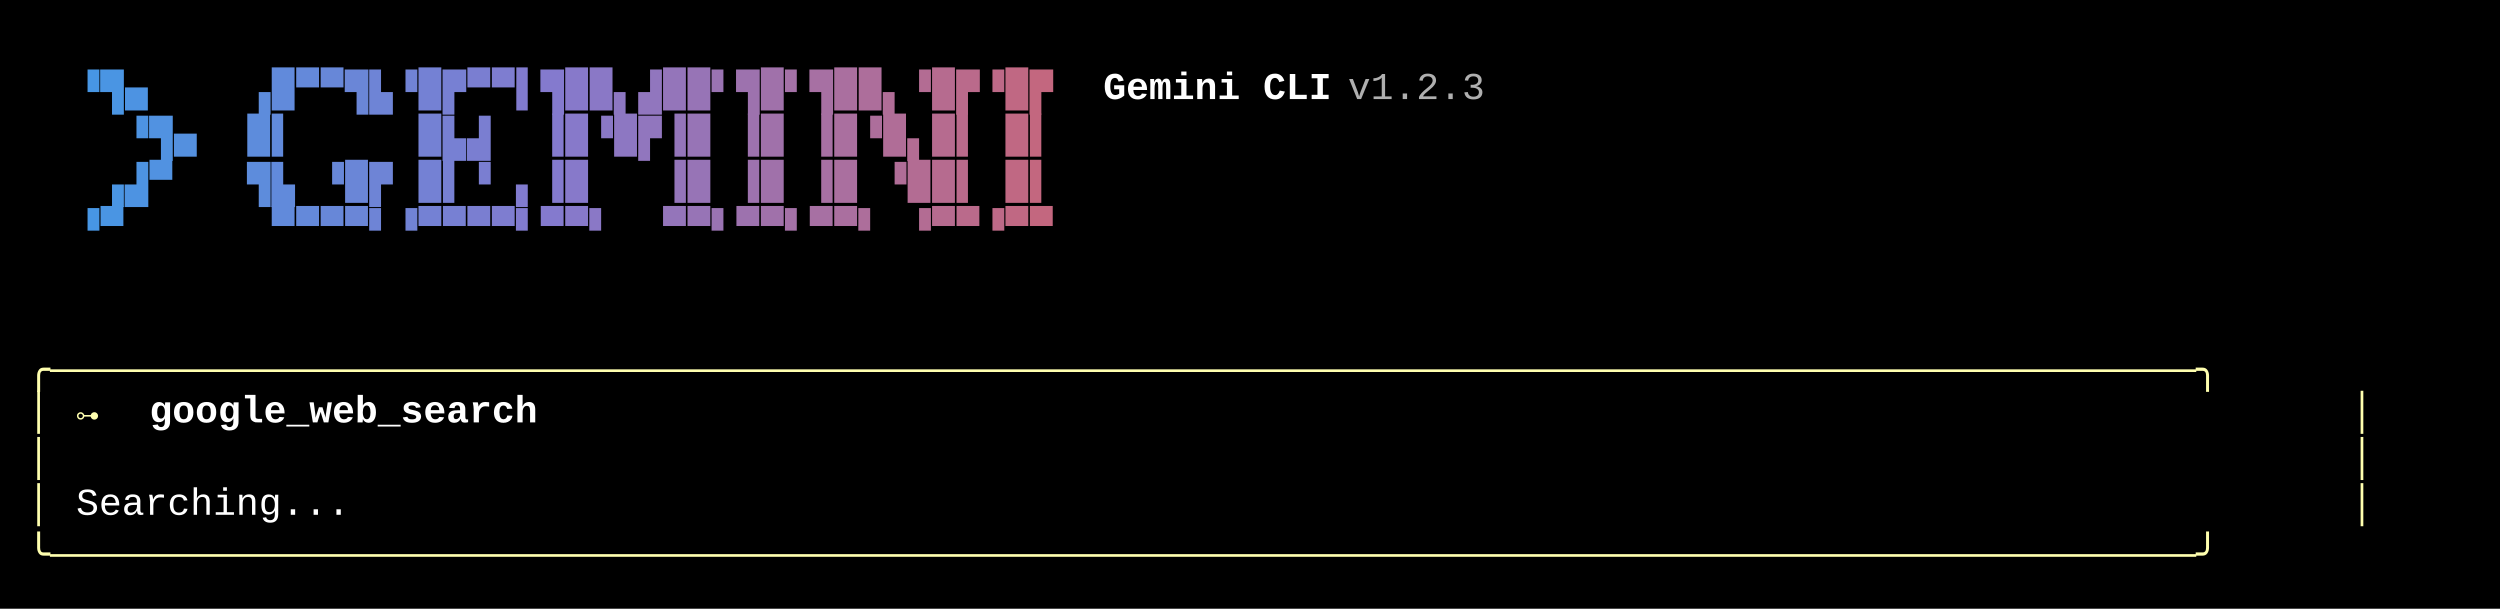
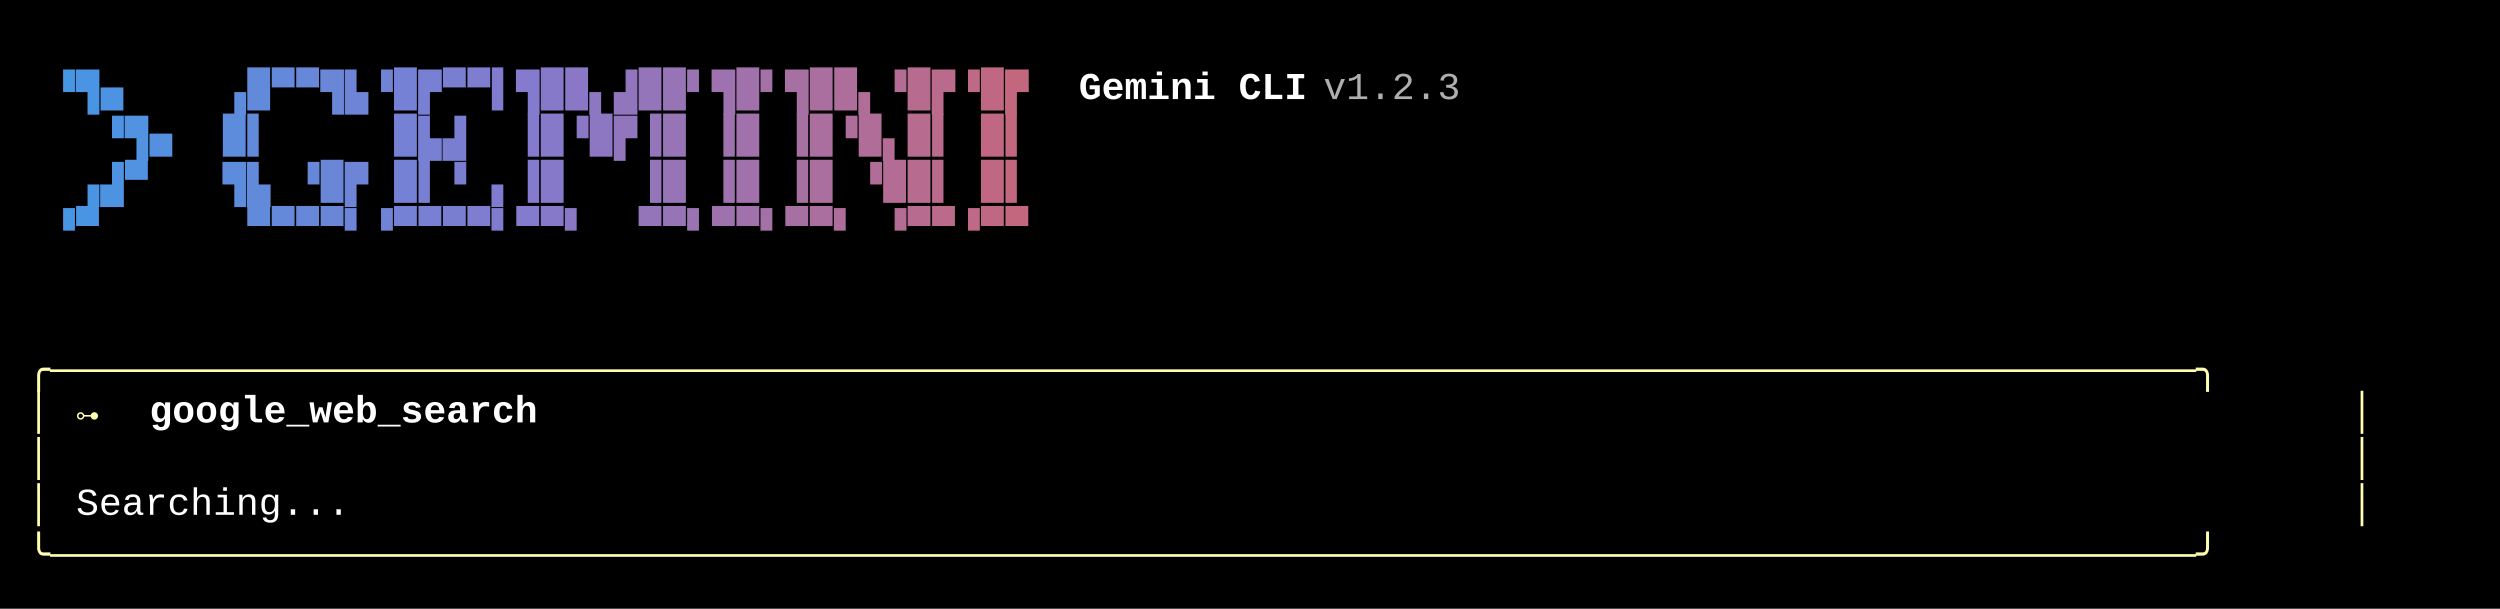
<svg xmlns="http://www.w3.org/2000/svg" width="920" height="224" viewBox="0 0 920 224">
  <style>
    text { font-family: Consolas, "Courier New", monospace; font-size: 14px; dominant-baseline: text-before-edge; white-space: pre; }
  </style>
  <rect width="920" height="224" fill="#000000" />
  <g transform="translate(10, 10)">
-     <text x="18" y="19" fill="#4796e4" textLength="9" lengthAdjust="spacingAndGlyphs">▝</text>
-     <text x="27" y="19" fill="#4a95e3" textLength="9" lengthAdjust="spacingAndGlyphs">▜</text>
-     <text x="36" y="19" fill="#4d93e2" textLength="9" lengthAdjust="spacingAndGlyphs">▄</text>
-     <text x="81" y="19" fill="#5d8cdc" textLength="9" lengthAdjust="spacingAndGlyphs">▗</text>
-     <text x="90" y="19" fill="#618adb" textLength="9" lengthAdjust="spacingAndGlyphs">█</text>
-     <text x="99" y="19" fill="#6489da" textLength="9" lengthAdjust="spacingAndGlyphs">▀</text>
-     <text x="108" y="19" fill="#6787d8" textLength="9" lengthAdjust="spacingAndGlyphs">▀</text>
-     <text x="117" y="19" fill="#6a86d7" textLength="9" lengthAdjust="spacingAndGlyphs">▜</text>
-     <text x="126" y="19" fill="#6e84d6" textLength="9" lengthAdjust="spacingAndGlyphs">▙</text>
-     <text x="135" y="19" fill="#7183d5" textLength="9" lengthAdjust="spacingAndGlyphs">▝</text>
-     <text x="144" y="19" fill="#7481d4" textLength="9" lengthAdjust="spacingAndGlyphs">█</text>
-     <text x="153" y="19" fill="#7780d3" textLength="9" lengthAdjust="spacingAndGlyphs">▛</text>
-     <text x="162" y="19" fill="#7a7ed1" textLength="9" lengthAdjust="spacingAndGlyphs">▀</text>
-     <text x="171" y="19" fill="#7e7dd0" textLength="9" lengthAdjust="spacingAndGlyphs">▀</text>
-     <text x="180" y="19" fill="#817bcf" textLength="9" lengthAdjust="spacingAndGlyphs">▌</text>
-     <text x="189" y="19" fill="#847ace" textLength="9" lengthAdjust="spacingAndGlyphs">▜</text>
-     <text x="198" y="19" fill="#8779ca" textLength="9" lengthAdjust="spacingAndGlyphs">█</text>
-     <text x="207" y="19" fill="#8a78c6" textLength="9" lengthAdjust="spacingAndGlyphs">█</text>
-     <text x="216" y="19" fill="#8d77c2" textLength="9" lengthAdjust="spacingAndGlyphs">▖</text>
-     <text x="225" y="19" fill="#9176be" textLength="9" lengthAdjust="spacingAndGlyphs">▟</text>
-     <text x="234" y="19" fill="#9475ba" textLength="9" lengthAdjust="spacingAndGlyphs">█</text>
-     <text x="243" y="19" fill="#9774b6" textLength="9" lengthAdjust="spacingAndGlyphs">█</text>
-     <text x="252" y="19" fill="#9a73b2" textLength="9" lengthAdjust="spacingAndGlyphs">▘</text>
-     <text x="261" y="19" fill="#9d72ae" textLength="9" lengthAdjust="spacingAndGlyphs">▜</text>
-     <text x="270" y="19" fill="#a071aa" textLength="9" lengthAdjust="spacingAndGlyphs">█</text>
-     <text x="279" y="19" fill="#a471a7" textLength="9" lengthAdjust="spacingAndGlyphs">▘</text>
-     <text x="288" y="19" fill="#a770a3" textLength="9" lengthAdjust="spacingAndGlyphs">▜</text>
-     <text x="297" y="19" fill="#aa6f9f" textLength="9" lengthAdjust="spacingAndGlyphs">█</text>
-     <text x="306" y="19" fill="#ad6e9b" textLength="9" lengthAdjust="spacingAndGlyphs">█</text>
-     <text x="315" y="19" fill="#b06d97" textLength="9" lengthAdjust="spacingAndGlyphs">▖</text>
-     <text x="324" y="19" fill="#b36c93" textLength="9" lengthAdjust="spacingAndGlyphs">▝</text>
-     <text x="333" y="19" fill="#b66b8f" textLength="9" lengthAdjust="spacingAndGlyphs">█</text>
-     <text x="342" y="19" fill="#ba6a8b" textLength="9" lengthAdjust="spacingAndGlyphs">▛</text>
-     <text x="351" y="19" fill="#bd6987" textLength="9" lengthAdjust="spacingAndGlyphs">▝</text>
-     <text x="360" y="19" fill="#c06883" textLength="9" lengthAdjust="spacingAndGlyphs">█</text>
-     <text x="369" y="19" fill="#c3677f" textLength="9" lengthAdjust="spacingAndGlyphs">▛</text>
-     <text x="396" y="19" fill="#ffffff" textLength="90" lengthAdjust="spacingAndGlyphs" font-weight="bold">Gemini CLI</text>
-     <text x="486" y="19" fill="#afafaf" textLength="63" lengthAdjust="spacingAndGlyphs"> v1.2.3</text>
-     <text x="36" y="36" fill="#4d93e2" textLength="9" lengthAdjust="spacingAndGlyphs">▝</text>
-     <text x="45" y="36" fill="#5192e1" textLength="9" lengthAdjust="spacingAndGlyphs">▜</text>
-     <text x="54" y="36" fill="#5490df" textLength="9" lengthAdjust="spacingAndGlyphs">▄</text>
-     <text x="81" y="36" fill="#5d8cdc" textLength="9" lengthAdjust="spacingAndGlyphs">█</text>
-     <text x="90" y="36" fill="#618adb" textLength="9" lengthAdjust="spacingAndGlyphs">▌</text>
-     <text x="144" y="36" fill="#7481d4" textLength="9" lengthAdjust="spacingAndGlyphs">█</text>
-     <text x="153" y="36" fill="#7780d3" textLength="9" lengthAdjust="spacingAndGlyphs">▙</text>
-     <text x="162" y="36" fill="#7a7ed1" textLength="9" lengthAdjust="spacingAndGlyphs">▟</text>
-     <text x="189" y="36" fill="#847ace" textLength="9" lengthAdjust="spacingAndGlyphs">▐</text>
-     <text x="198" y="36" fill="#8779ca" textLength="9" lengthAdjust="spacingAndGlyphs">█</text>
-     <text x="207" y="36" fill="#8a78c6" textLength="9" lengthAdjust="spacingAndGlyphs">▝</text>
-     <text x="216" y="36" fill="#8d77c2" textLength="9" lengthAdjust="spacingAndGlyphs">█</text>
-     <text x="225" y="36" fill="#9176be" textLength="9" lengthAdjust="spacingAndGlyphs">▛</text>
-     <text x="234" y="36" fill="#9475ba" textLength="9" lengthAdjust="spacingAndGlyphs">▐</text>
-     <text x="243" y="36" fill="#9774b6" textLength="9" lengthAdjust="spacingAndGlyphs">█</text>
-     <text x="261" y="36" fill="#9d72ae" textLength="9" lengthAdjust="spacingAndGlyphs">▐</text>
-     <text x="270" y="36" fill="#a071aa" textLength="9" lengthAdjust="spacingAndGlyphs">█</text>
-     <text x="288" y="36" fill="#a770a3" textLength="9" lengthAdjust="spacingAndGlyphs">▐</text>
-     <text x="297" y="36" fill="#aa6f9f" textLength="9" lengthAdjust="spacingAndGlyphs">█</text>
-     <text x="306" y="36" fill="#ad6e9b" textLength="9" lengthAdjust="spacingAndGlyphs">▝</text>
-     <text x="315" y="36" fill="#b06d97" textLength="9" lengthAdjust="spacingAndGlyphs">█</text>
-     <text x="324" y="36" fill="#b36c93" textLength="9" lengthAdjust="spacingAndGlyphs">▖</text>
-     <text x="333" y="36" fill="#b66b8f" textLength="9" lengthAdjust="spacingAndGlyphs">█</text>
-     <text x="342" y="36" fill="#ba6a8b" textLength="9" lengthAdjust="spacingAndGlyphs">▌</text>
-     <text x="360" y="36" fill="#c06883" textLength="9" lengthAdjust="spacingAndGlyphs">█</text>
-     <text x="369" y="36" fill="#c3677f" textLength="9" lengthAdjust="spacingAndGlyphs">▌</text>
-     <text x="27" y="53" fill="#4a95e3" textLength="9" lengthAdjust="spacingAndGlyphs">▗</text>
-     <text x="36" y="53" fill="#4d93e2" textLength="9" lengthAdjust="spacingAndGlyphs">▟</text>
-     <text x="45" y="53" fill="#5192e1" textLength="9" lengthAdjust="spacingAndGlyphs">▀</text>
-     <text x="81" y="53" fill="#5d8cdc" textLength="9" lengthAdjust="spacingAndGlyphs">▜</text>
-     <text x="90" y="53" fill="#618adb" textLength="9" lengthAdjust="spacingAndGlyphs">▙</text>
-     <text x="108" y="53" fill="#6787d8" textLength="9" lengthAdjust="spacingAndGlyphs">▝</text>
-     <text x="117" y="53" fill="#6a86d7" textLength="9" lengthAdjust="spacingAndGlyphs">█</text>
-     <text x="126" y="53" fill="#6e84d6" textLength="9" lengthAdjust="spacingAndGlyphs">▛</text>
-     <text x="144" y="53" fill="#7481d4" textLength="9" lengthAdjust="spacingAndGlyphs">█</text>
-     <text x="153" y="53" fill="#7780d3" textLength="9" lengthAdjust="spacingAndGlyphs">▌</text>
-     <text x="162" y="53" fill="#7a7ed1" textLength="9" lengthAdjust="spacingAndGlyphs">▝</text>
-     <text x="180" y="53" fill="#817bcf" textLength="9" lengthAdjust="spacingAndGlyphs">▖</text>
-     <text x="189" y="53" fill="#847ace" textLength="9" lengthAdjust="spacingAndGlyphs">▐</text>
-     <text x="198" y="53" fill="#8779ca" textLength="9" lengthAdjust="spacingAndGlyphs">█</text>
-     <text x="234" y="53" fill="#9475ba" textLength="9" lengthAdjust="spacingAndGlyphs">▐</text>
-     <text x="243" y="53" fill="#9774b6" textLength="9" lengthAdjust="spacingAndGlyphs">█</text>
-     <text x="261" y="53" fill="#9d72ae" textLength="9" lengthAdjust="spacingAndGlyphs">▐</text>
-     <text x="270" y="53" fill="#a071aa" textLength="9" lengthAdjust="spacingAndGlyphs">█</text>
-     <text x="288" y="53" fill="#a770a3" textLength="9" lengthAdjust="spacingAndGlyphs">▐</text>
-     <text x="297" y="53" fill="#aa6f9f" textLength="9" lengthAdjust="spacingAndGlyphs">█</text>
-     <text x="315" y="53" fill="#b06d97" textLength="9" lengthAdjust="spacingAndGlyphs">▝</text>
-     <text x="324" y="53" fill="#b36c93" textLength="9" lengthAdjust="spacingAndGlyphs">█</text>
-     <text x="333" y="53" fill="#b66b8f" textLength="9" lengthAdjust="spacingAndGlyphs">█</text>
-     <text x="342" y="53" fill="#ba6a8b" textLength="9" lengthAdjust="spacingAndGlyphs">▌</text>
-     <text x="360" y="53" fill="#c06883" textLength="9" lengthAdjust="spacingAndGlyphs">█</text>
-     <text x="369" y="53" fill="#c3677f" textLength="9" lengthAdjust="spacingAndGlyphs">▌</text>
-     <text x="18" y="70" fill="#4796e4" textLength="9" lengthAdjust="spacingAndGlyphs">▝</text>
-     <text x="27" y="70" fill="#4a95e3" textLength="9" lengthAdjust="spacingAndGlyphs">▀</text>
-     <text x="90" y="70" fill="#618adb" textLength="9" lengthAdjust="spacingAndGlyphs">▀</text>
-     <text x="99" y="70" fill="#6489da" textLength="9" lengthAdjust="spacingAndGlyphs">▀</text>
-     <text x="108" y="70" fill="#6787d8" textLength="9" lengthAdjust="spacingAndGlyphs">▀</text>
-     <text x="117" y="70" fill="#6a86d7" textLength="9" lengthAdjust="spacingAndGlyphs">▀</text>
-     <text x="126" y="70" fill="#6e84d6" textLength="9" lengthAdjust="spacingAndGlyphs">▘</text>
-     <text x="135" y="70" fill="#7183d5" textLength="9" lengthAdjust="spacingAndGlyphs">▝</text>
-     <text x="144" y="70" fill="#7481d4" textLength="9" lengthAdjust="spacingAndGlyphs">▀</text>
-     <text x="153" y="70" fill="#7780d3" textLength="9" lengthAdjust="spacingAndGlyphs">▀</text>
-     <text x="162" y="70" fill="#7a7ed1" textLength="9" lengthAdjust="spacingAndGlyphs">▀</text>
-     <text x="171" y="70" fill="#7e7dd0" textLength="9" lengthAdjust="spacingAndGlyphs">▀</text>
-     <text x="180" y="70" fill="#817bcf" textLength="9" lengthAdjust="spacingAndGlyphs">▘</text>
-     <text x="189" y="70" fill="#847ace" textLength="9" lengthAdjust="spacingAndGlyphs">▀</text>
-     <text x="198" y="70" fill="#8779ca" textLength="9" lengthAdjust="spacingAndGlyphs">▀</text>
-     <text x="207" y="70" fill="#8a78c6" textLength="9" lengthAdjust="spacingAndGlyphs">▘</text>
-     <text x="234" y="70" fill="#9475ba" textLength="9" lengthAdjust="spacingAndGlyphs">▀</text>
-     <text x="243" y="70" fill="#9774b6" textLength="9" lengthAdjust="spacingAndGlyphs">▀</text>
-     <text x="252" y="70" fill="#9a73b2" textLength="9" lengthAdjust="spacingAndGlyphs">▘</text>
-     <text x="261" y="70" fill="#9d72ae" textLength="9" lengthAdjust="spacingAndGlyphs">▀</text>
-     <text x="270" y="70" fill="#a071aa" textLength="9" lengthAdjust="spacingAndGlyphs">▀</text>
-     <text x="279" y="70" fill="#a471a7" textLength="9" lengthAdjust="spacingAndGlyphs">▘</text>
-     <text x="288" y="70" fill="#a770a3" textLength="9" lengthAdjust="spacingAndGlyphs">▀</text>
-     <text x="297" y="70" fill="#aa6f9f" textLength="9" lengthAdjust="spacingAndGlyphs">▀</text>
-     <text x="306" y="70" fill="#ad6e9b" textLength="9" lengthAdjust="spacingAndGlyphs">▘</text>
-     <text x="324" y="70" fill="#b36c93" textLength="9" lengthAdjust="spacingAndGlyphs">▝</text>
-     <text x="333" y="70" fill="#b66b8f" textLength="9" lengthAdjust="spacingAndGlyphs">▀</text>
-     <text x="342" y="70" fill="#ba6a8b" textLength="9" lengthAdjust="spacingAndGlyphs">▀</text>
-     <text x="351" y="70" fill="#bd6987" textLength="9" lengthAdjust="spacingAndGlyphs">▝</text>
-     <text x="360" y="70" fill="#c06883" textLength="9" lengthAdjust="spacingAndGlyphs">▀</text>
-     <text x="369" y="70" fill="#c3677f" textLength="9" lengthAdjust="spacingAndGlyphs">▀</text>
+     <text x="9" y="19" fill="#4796e4" textLength="9" lengthAdjust="spacingAndGlyphs">▝</text>
+     <text x="18" y="19" fill="#4a95e3" textLength="9" lengthAdjust="spacingAndGlyphs">▜</text>
+     <text x="27" y="19" fill="#4d93e2" textLength="9" lengthAdjust="spacingAndGlyphs">▄</text>
+     <text x="72" y="19" fill="#5d8cdc" textLength="9" lengthAdjust="spacingAndGlyphs">▗</text>
+     <text x="81" y="19" fill="#618adb" textLength="9" lengthAdjust="spacingAndGlyphs">█</text>
+     <text x="90" y="19" fill="#6489da" textLength="9" lengthAdjust="spacingAndGlyphs">▀</text>
+     <text x="99" y="19" fill="#6787d8" textLength="9" lengthAdjust="spacingAndGlyphs">▀</text>
+     <text x="108" y="19" fill="#6a86d7" textLength="9" lengthAdjust="spacingAndGlyphs">▜</text>
+     <text x="117" y="19" fill="#6e84d6" textLength="9" lengthAdjust="spacingAndGlyphs">▙</text>
+     <text x="126" y="19" fill="#7183d5" textLength="9" lengthAdjust="spacingAndGlyphs">▝</text>
+     <text x="135" y="19" fill="#7481d4" textLength="9" lengthAdjust="spacingAndGlyphs">█</text>
+     <text x="144" y="19" fill="#7780d3" textLength="9" lengthAdjust="spacingAndGlyphs">▛</text>
+     <text x="153" y="19" fill="#7a7ed1" textLength="9" lengthAdjust="spacingAndGlyphs">▀</text>
+     <text x="162" y="19" fill="#7e7dd0" textLength="9" lengthAdjust="spacingAndGlyphs">▀</text>
+     <text x="171" y="19" fill="#817bcf" textLength="9" lengthAdjust="spacingAndGlyphs">▌</text>
+     <text x="180" y="19" fill="#847ace" textLength="9" lengthAdjust="spacingAndGlyphs">▜</text>
+     <text x="189" y="19" fill="#8779ca" textLength="9" lengthAdjust="spacingAndGlyphs">█</text>
+     <text x="198" y="19" fill="#8a78c6" textLength="9" lengthAdjust="spacingAndGlyphs">█</text>
+     <text x="207" y="19" fill="#8d77c2" textLength="9" lengthAdjust="spacingAndGlyphs">▖</text>
+     <text x="216" y="19" fill="#9176be" textLength="9" lengthAdjust="spacingAndGlyphs">▟</text>
+     <text x="225" y="19" fill="#9475ba" textLength="9" lengthAdjust="spacingAndGlyphs">█</text>
+     <text x="234" y="19" fill="#9774b6" textLength="9" lengthAdjust="spacingAndGlyphs">█</text>
+     <text x="243" y="19" fill="#9a73b2" textLength="9" lengthAdjust="spacingAndGlyphs">▘</text>
+     <text x="252" y="19" fill="#9d72ae" textLength="9" lengthAdjust="spacingAndGlyphs">▜</text>
+     <text x="261" y="19" fill="#a071aa" textLength="9" lengthAdjust="spacingAndGlyphs">█</text>
+     <text x="270" y="19" fill="#a471a7" textLength="9" lengthAdjust="spacingAndGlyphs">▘</text>
+     <text x="279" y="19" fill="#a770a3" textLength="9" lengthAdjust="spacingAndGlyphs">▜</text>
+     <text x="288" y="19" fill="#aa6f9f" textLength="9" lengthAdjust="spacingAndGlyphs">█</text>
+     <text x="297" y="19" fill="#ad6e9b" textLength="9" lengthAdjust="spacingAndGlyphs">█</text>
+     <text x="306" y="19" fill="#b06d97" textLength="9" lengthAdjust="spacingAndGlyphs">▖</text>
+     <text x="315" y="19" fill="#b36c93" textLength="9" lengthAdjust="spacingAndGlyphs">▝</text>
+     <text x="324" y="19" fill="#b66b8f" textLength="9" lengthAdjust="spacingAndGlyphs">█</text>
+     <text x="333" y="19" fill="#ba6a8b" textLength="9" lengthAdjust="spacingAndGlyphs">▛</text>
+     <text x="342" y="19" fill="#bd6987" textLength="9" lengthAdjust="spacingAndGlyphs">▝</text>
+     <text x="351" y="19" fill="#c06883" textLength="9" lengthAdjust="spacingAndGlyphs">█</text>
+     <text x="360" y="19" fill="#c3677f" textLength="9" lengthAdjust="spacingAndGlyphs">▛</text>
+     <text x="387" y="19" fill="#ffffff" textLength="90" lengthAdjust="spacingAndGlyphs" font-weight="bold">Gemini CLI</text>
+     <text x="477" y="19" fill="#afafaf" textLength="63" lengthAdjust="spacingAndGlyphs"> v1.2.3</text>
+     <text x="27" y="36" fill="#4d93e2" textLength="9" lengthAdjust="spacingAndGlyphs">▝</text>
+     <text x="36" y="36" fill="#5192e1" textLength="9" lengthAdjust="spacingAndGlyphs">▜</text>
+     <text x="45" y="36" fill="#5490df" textLength="9" lengthAdjust="spacingAndGlyphs">▄</text>
+     <text x="72" y="36" fill="#5d8cdc" textLength="9" lengthAdjust="spacingAndGlyphs">█</text>
+     <text x="81" y="36" fill="#618adb" textLength="9" lengthAdjust="spacingAndGlyphs">▌</text>
+     <text x="135" y="36" fill="#7481d4" textLength="9" lengthAdjust="spacingAndGlyphs">█</text>
+     <text x="144" y="36" fill="#7780d3" textLength="9" lengthAdjust="spacingAndGlyphs">▙</text>
+     <text x="153" y="36" fill="#7a7ed1" textLength="9" lengthAdjust="spacingAndGlyphs">▟</text>
+     <text x="180" y="36" fill="#847ace" textLength="9" lengthAdjust="spacingAndGlyphs">▐</text>
+     <text x="189" y="36" fill="#8779ca" textLength="9" lengthAdjust="spacingAndGlyphs">█</text>
+     <text x="198" y="36" fill="#8a78c6" textLength="9" lengthAdjust="spacingAndGlyphs">▝</text>
+     <text x="207" y="36" fill="#8d77c2" textLength="9" lengthAdjust="spacingAndGlyphs">█</text>
+     <text x="216" y="36" fill="#9176be" textLength="9" lengthAdjust="spacingAndGlyphs">▛</text>
+     <text x="225" y="36" fill="#9475ba" textLength="9" lengthAdjust="spacingAndGlyphs">▐</text>
+     <text x="234" y="36" fill="#9774b6" textLength="9" lengthAdjust="spacingAndGlyphs">█</text>
+     <text x="252" y="36" fill="#9d72ae" textLength="9" lengthAdjust="spacingAndGlyphs">▐</text>
+     <text x="261" y="36" fill="#a071aa" textLength="9" lengthAdjust="spacingAndGlyphs">█</text>
+     <text x="279" y="36" fill="#a770a3" textLength="9" lengthAdjust="spacingAndGlyphs">▐</text>
+     <text x="288" y="36" fill="#aa6f9f" textLength="9" lengthAdjust="spacingAndGlyphs">█</text>
+     <text x="297" y="36" fill="#ad6e9b" textLength="9" lengthAdjust="spacingAndGlyphs">▝</text>
+     <text x="306" y="36" fill="#b06d97" textLength="9" lengthAdjust="spacingAndGlyphs">█</text>
+     <text x="315" y="36" fill="#b36c93" textLength="9" lengthAdjust="spacingAndGlyphs">▖</text>
+     <text x="324" y="36" fill="#b66b8f" textLength="9" lengthAdjust="spacingAndGlyphs">█</text>
+     <text x="333" y="36" fill="#ba6a8b" textLength="9" lengthAdjust="spacingAndGlyphs">▌</text>
+     <text x="351" y="36" fill="#c06883" textLength="9" lengthAdjust="spacingAndGlyphs">█</text>
+     <text x="360" y="36" fill="#c3677f" textLength="9" lengthAdjust="spacingAndGlyphs">▌</text>
+     <text x="18" y="53" fill="#4a95e3" textLength="9" lengthAdjust="spacingAndGlyphs">▗</text>
+     <text x="27" y="53" fill="#4d93e2" textLength="9" lengthAdjust="spacingAndGlyphs">▟</text>
+     <text x="36" y="53" fill="#5192e1" textLength="9" lengthAdjust="spacingAndGlyphs">▀</text>
+     <text x="72" y="53" fill="#5d8cdc" textLength="9" lengthAdjust="spacingAndGlyphs">▜</text>
+     <text x="81" y="53" fill="#618adb" textLength="9" lengthAdjust="spacingAndGlyphs">▙</text>
+     <text x="99" y="53" fill="#6787d8" textLength="9" lengthAdjust="spacingAndGlyphs">▝</text>
+     <text x="108" y="53" fill="#6a86d7" textLength="9" lengthAdjust="spacingAndGlyphs">█</text>
+     <text x="117" y="53" fill="#6e84d6" textLength="9" lengthAdjust="spacingAndGlyphs">▛</text>
+     <text x="135" y="53" fill="#7481d4" textLength="9" lengthAdjust="spacingAndGlyphs">█</text>
+     <text x="144" y="53" fill="#7780d3" textLength="9" lengthAdjust="spacingAndGlyphs">▌</text>
+     <text x="153" y="53" fill="#7a7ed1" textLength="9" lengthAdjust="spacingAndGlyphs">▝</text>
+     <text x="171" y="53" fill="#817bcf" textLength="9" lengthAdjust="spacingAndGlyphs">▖</text>
+     <text x="180" y="53" fill="#847ace" textLength="9" lengthAdjust="spacingAndGlyphs">▐</text>
+     <text x="189" y="53" fill="#8779ca" textLength="9" lengthAdjust="spacingAndGlyphs">█</text>
+     <text x="225" y="53" fill="#9475ba" textLength="9" lengthAdjust="spacingAndGlyphs">▐</text>
+     <text x="234" y="53" fill="#9774b6" textLength="9" lengthAdjust="spacingAndGlyphs">█</text>
+     <text x="252" y="53" fill="#9d72ae" textLength="9" lengthAdjust="spacingAndGlyphs">▐</text>
+     <text x="261" y="53" fill="#a071aa" textLength="9" lengthAdjust="spacingAndGlyphs">█</text>
+     <text x="279" y="53" fill="#a770a3" textLength="9" lengthAdjust="spacingAndGlyphs">▐</text>
+     <text x="288" y="53" fill="#aa6f9f" textLength="9" lengthAdjust="spacingAndGlyphs">█</text>
+     <text x="306" y="53" fill="#b06d97" textLength="9" lengthAdjust="spacingAndGlyphs">▝</text>
+     <text x="315" y="53" fill="#b36c93" textLength="9" lengthAdjust="spacingAndGlyphs">█</text>
+     <text x="324" y="53" fill="#b66b8f" textLength="9" lengthAdjust="spacingAndGlyphs">█</text>
+     <text x="333" y="53" fill="#ba6a8b" textLength="9" lengthAdjust="spacingAndGlyphs">▌</text>
+     <text x="351" y="53" fill="#c06883" textLength="9" lengthAdjust="spacingAndGlyphs">█</text>
+     <text x="360" y="53" fill="#c3677f" textLength="9" lengthAdjust="spacingAndGlyphs">▌</text>
+     <text x="9" y="70" fill="#4796e4" textLength="9" lengthAdjust="spacingAndGlyphs">▝</text>
+     <text x="18" y="70" fill="#4a95e3" textLength="9" lengthAdjust="spacingAndGlyphs">▀</text>
+     <text x="81" y="70" fill="#618adb" textLength="9" lengthAdjust="spacingAndGlyphs">▀</text>
+     <text x="90" y="70" fill="#6489da" textLength="9" lengthAdjust="spacingAndGlyphs">▀</text>
+     <text x="99" y="70" fill="#6787d8" textLength="9" lengthAdjust="spacingAndGlyphs">▀</text>
+     <text x="108" y="70" fill="#6a86d7" textLength="9" lengthAdjust="spacingAndGlyphs">▀</text>
+     <text x="117" y="70" fill="#6e84d6" textLength="9" lengthAdjust="spacingAndGlyphs">▘</text>
+     <text x="126" y="70" fill="#7183d5" textLength="9" lengthAdjust="spacingAndGlyphs">▝</text>
+     <text x="135" y="70" fill="#7481d4" textLength="9" lengthAdjust="spacingAndGlyphs">▀</text>
+     <text x="144" y="70" fill="#7780d3" textLength="9" lengthAdjust="spacingAndGlyphs">▀</text>
+     <text x="153" y="70" fill="#7a7ed1" textLength="9" lengthAdjust="spacingAndGlyphs">▀</text>
+     <text x="162" y="70" fill="#7e7dd0" textLength="9" lengthAdjust="spacingAndGlyphs">▀</text>
+     <text x="171" y="70" fill="#817bcf" textLength="9" lengthAdjust="spacingAndGlyphs">▘</text>
+     <text x="180" y="70" fill="#847ace" textLength="9" lengthAdjust="spacingAndGlyphs">▀</text>
+     <text x="189" y="70" fill="#8779ca" textLength="9" lengthAdjust="spacingAndGlyphs">▀</text>
+     <text x="198" y="70" fill="#8a78c6" textLength="9" lengthAdjust="spacingAndGlyphs">▘</text>
+     <text x="225" y="70" fill="#9475ba" textLength="9" lengthAdjust="spacingAndGlyphs">▀</text>
+     <text x="234" y="70" fill="#9774b6" textLength="9" lengthAdjust="spacingAndGlyphs">▀</text>
+     <text x="243" y="70" fill="#9a73b2" textLength="9" lengthAdjust="spacingAndGlyphs">▘</text>
+     <text x="252" y="70" fill="#9d72ae" textLength="9" lengthAdjust="spacingAndGlyphs">▀</text>
+     <text x="261" y="70" fill="#a071aa" textLength="9" lengthAdjust="spacingAndGlyphs">▀</text>
+     <text x="270" y="70" fill="#a471a7" textLength="9" lengthAdjust="spacingAndGlyphs">▘</text>
+     <text x="279" y="70" fill="#a770a3" textLength="9" lengthAdjust="spacingAndGlyphs">▀</text>
+     <text x="288" y="70" fill="#aa6f9f" textLength="9" lengthAdjust="spacingAndGlyphs">▀</text>
+     <text x="297" y="70" fill="#ad6e9b" textLength="9" lengthAdjust="spacingAndGlyphs">▘</text>
+     <text x="315" y="70" fill="#b36c93" textLength="9" lengthAdjust="spacingAndGlyphs">▝</text>
+     <text x="324" y="70" fill="#b66b8f" textLength="9" lengthAdjust="spacingAndGlyphs">▀</text>
+     <text x="333" y="70" fill="#ba6a8b" textLength="9" lengthAdjust="spacingAndGlyphs">▀</text>
+     <text x="342" y="70" fill="#bd6987" textLength="9" lengthAdjust="spacingAndGlyphs">▝</text>
+     <text x="351" y="70" fill="#c06883" textLength="9" lengthAdjust="spacingAndGlyphs">▀</text>
+     <text x="360" y="70" fill="#c3677f" textLength="9" lengthAdjust="spacingAndGlyphs">▀</text>
    <text x="0" y="121" fill="#ffffaf" textLength="864" lengthAdjust="spacingAndGlyphs">╭──────────────────────────────────────────────────────────────────────────────────────────────╮</text>
    <text x="0" y="138" fill="#ffffaf" textLength="9" lengthAdjust="spacingAndGlyphs">│</text>
    <text x="18" y="138" fill="#ffffaf" textLength="9" lengthAdjust="spacingAndGlyphs">⊶</text>
    <text x="45" y="138" fill="#ffffff" textLength="153" lengthAdjust="spacingAndGlyphs" font-weight="bold">google_web_search</text>
    <text x="855" y="138" fill="#ffffaf" textLength="9" lengthAdjust="spacingAndGlyphs">│</text>
    <text x="0" y="155" fill="#ffffaf" textLength="9" lengthAdjust="spacingAndGlyphs">│</text>
    <text x="855" y="155" fill="#ffffaf" textLength="9" lengthAdjust="spacingAndGlyphs">│</text>
    <text x="0" y="172" fill="#ffffaf" textLength="9" lengthAdjust="spacingAndGlyphs">│</text>
    <text x="18" y="172" fill="#ffffff" textLength="108" lengthAdjust="spacingAndGlyphs">Searching...</text>
    <text x="855" y="172" fill="#ffffaf" textLength="9" lengthAdjust="spacingAndGlyphs">│</text>
    <text x="0" y="189" fill="#ffffaf" textLength="864" lengthAdjust="spacingAndGlyphs">╰──────────────────────────────────────────────────────────────────────────────────────────────╯</text>
  </g>
</svg>
